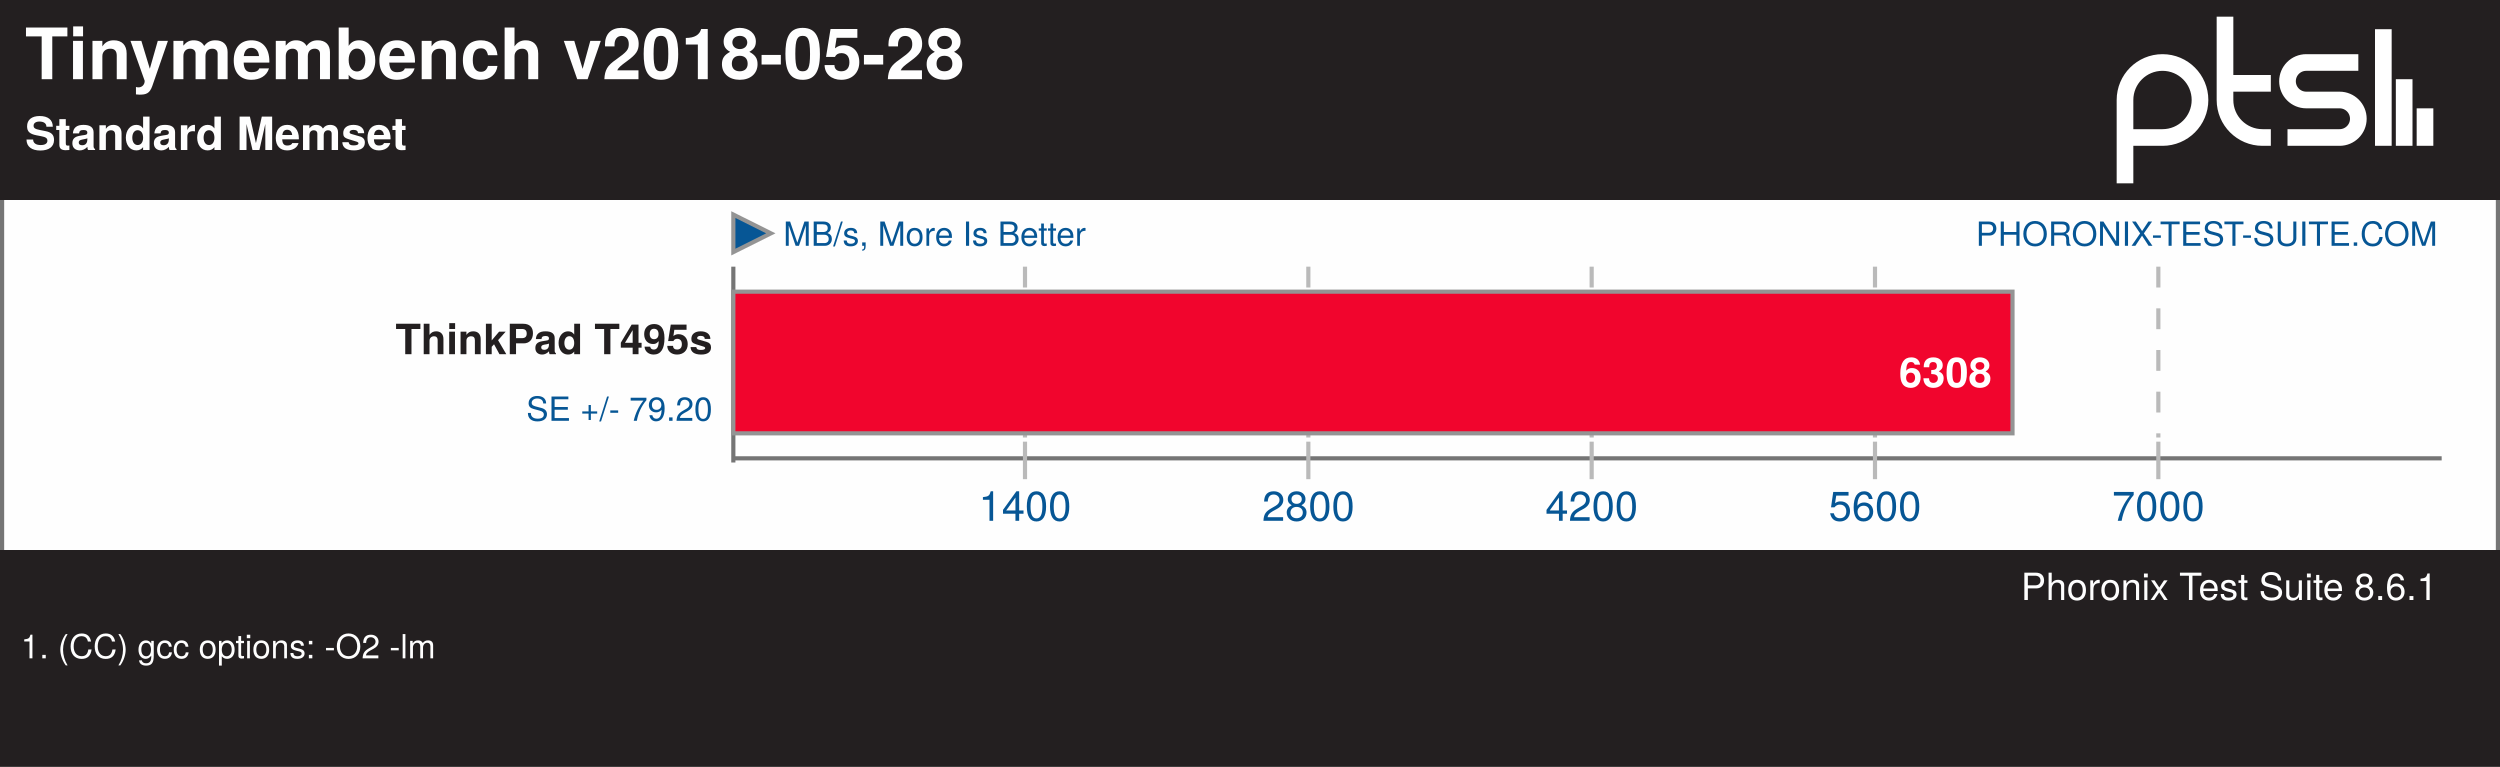
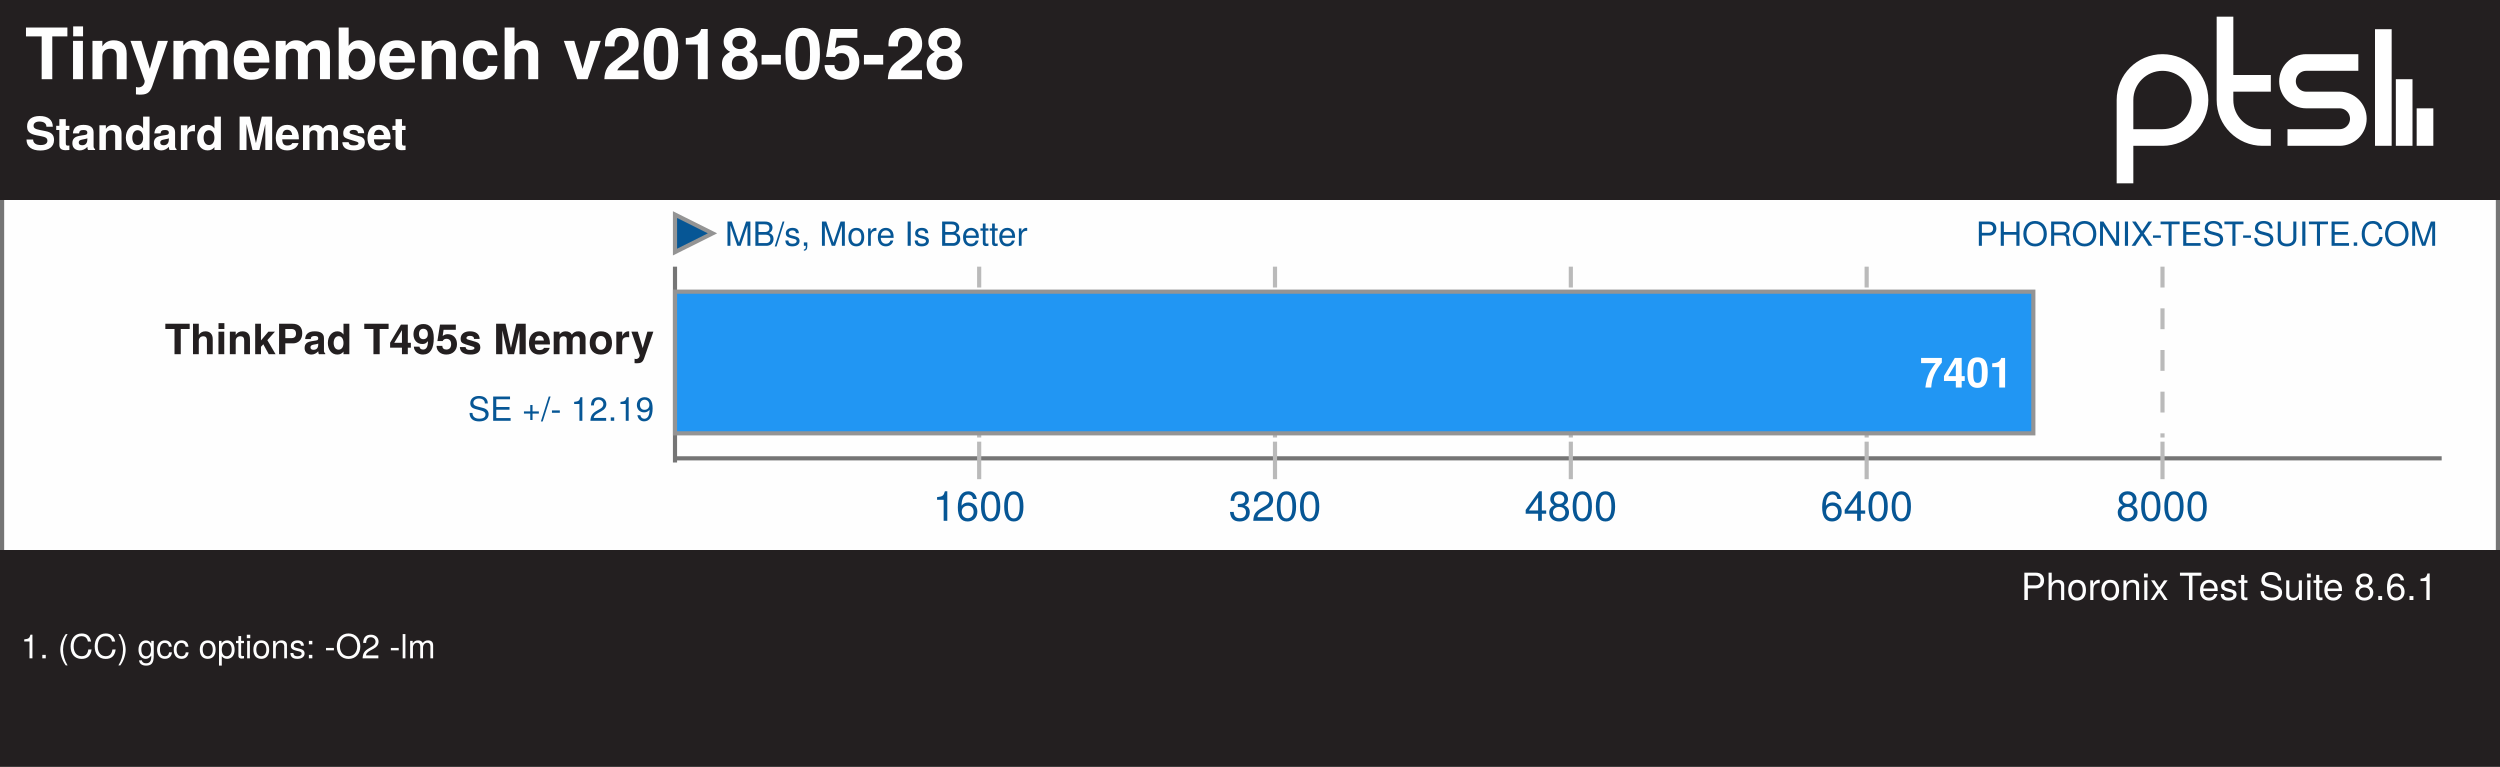
<svg xmlns="http://www.w3.org/2000/svg" xmlns:xlink="http://www.w3.org/1999/xlink" version="1.1" font-family="sans-serif, droid-sans, helvetica, verdana, tahoma" viewbox="0 0 600 184" width="600" height="184" preserveAspectRatio="xMinYMin meet">
  <rect x="0" y="0" width="600" height="184" fill="#FEFEFE" stroke="#757575" stroke-width="2" />
  <g stroke="#757575" stroke-width="1">
-     <line x1="176" y1="64" x2="176" y2="111" />
-     <line x1="176" y1="110" x2="586" y2="110" />
+     <line x1="162" y1="64" x2="162" y2="111" />
+     <line x1="162" y1="110" x2="586" y2="110" />
  </g>
  <a xlink:href="https://www.phoronix-test-suite.com/" xlink:show="new">
    <text x="585" y="59" font-size="8" fill="#065695" text-anchor="end" xlink:show="new">PHORONIX-TEST-SUITE.COM</text>
  </a>
-   <polygon points="185,56 176,60.5 176,51.5" fill="#065695" stroke="#949494" stroke-width="1" />
-   <text x="188" y="59" font-size="8" fill="#065695" text-anchor="start">MB/s, More Is Better</text>
+   <polygon points="171,56 162,60.5 162,51.5" fill="#065695" stroke="#949494" stroke-width="1" />
+   <text x="174" y="59" font-size="8" fill="#065695" text-anchor="start">MB/s, More Is Better</text>
  <rect x="0" y="0" width="600" height="48" fill="#231f20" />
  <a xlink:href="https://openbenchmarking.org/test/pts/tinymembench-1.0.2" xlink:show="new">
    <text x="6" y="19" font-size="17" fill="#FEFEFE" text-anchor="start" xlink:show="new" font-weight="bold">Tinymembench v2018-05-28</text>
  </a>
  <text x="6" y="36" font-size="11" font-weight="bold" fill="#FEFEFE" text-anchor="start">Standard Memset</text>
  <path d="m74 22v9m-5-16v16m-5-28v28m-23-2h12.5c2.485 0 4.5-2.015 4.5-4.5s-2.015-4.5-4.5-4.5h-8c-2.485 0-4.5-2.015-4.5-4.5s2.015-4.5 4.5-4.5h12.5m-21 5h-11m11 13h-2c-4.971 0-9-4.029-9-9v-20m-24 40v-20c0-4.971 4.029-9 9-9 4.971 0 9 4.029 9 9s-4.029 9-9 9h-9" stroke="#ffffff" stroke-width="4" fill="none" transform="translate(508,4)" />
  <g font-size="10" fill="#231f20" font-weight="bold">
-     <text x="171" y="85" text-anchor="end">ThinkPad T495s</text>
+     <text x="157" y="85" text-anchor="end">ThinkPad T495s Memory</text>
  </g>
  <g font-size="10" fill="#065695" text-anchor="middle">
-     <text x="246" y="125">1400</text>
-     <text x="314" y="125">2800</text>
-     <text x="382" y="125">4200</text>
-     <text x="450" y="125">5600</text>
-     <text x="518" y="125">7000</text>
+     <text x="235" y="125">1600</text>
+     <text x="306" y="125">3200</text>
+     <text x="377" y="125">4800</text>
+     <text x="448" y="125">6400</text>
+     <text x="519" y="125">8000</text>
  </g>
  <g stroke="#BABABA" stroke-width="1">
-     <line x1="246" y1="64" x2="246" y2="105" stroke-dasharray="5,5" />
-     <line x1="246" y1="106" x2="246" y2="115" />
-     <line x1="314" y1="64" x2="314" y2="105" stroke-dasharray="5,5" />
-     <line x1="314" y1="106" x2="314" y2="115" />
-     <line x1="382" y1="64" x2="382" y2="105" stroke-dasharray="5,5" />
-     <line x1="382" y1="106" x2="382" y2="115" />
-     <line x1="450" y1="64" x2="450" y2="105" stroke-dasharray="5,5" />
-     <line x1="450" y1="106" x2="450" y2="115" />
-     <line x1="518" y1="64" x2="518" y2="105" stroke-dasharray="5,5" />
-     <line x1="518" y1="106" x2="518" y2="115" />
+     <line x1="235" y1="64" x2="235" y2="105" stroke-dasharray="5,5" />
+     <line x1="235" y1="106" x2="235" y2="115" />
+     <line x1="306" y1="64" x2="306" y2="105" stroke-dasharray="5,5" />
+     <line x1="306" y1="106" x2="306" y2="115" />
+     <line x1="377" y1="64" x2="377" y2="105" stroke-dasharray="5,5" />
+     <line x1="377" y1="106" x2="377" y2="115" />
+     <line x1="448" y1="64" x2="448" y2="105" stroke-dasharray="5,5" />
+     <line x1="448" y1="106" x2="448" y2="115" />
+     <line x1="519" y1="64" x2="519" y2="105" stroke-dasharray="5,5" />
+     <line x1="519" y1="106" x2="519" y2="115" />
  </g>
  <g stroke="#949494" stroke-width="1">
-     <rect x="176" y="70" height="34" width="307" fill="#f1052d" xlink:title="ThinkPad T495s: 6308" />
+     <rect x="162" y="70" height="34" width="326" fill="#2196f3" xlink:title="ThinkPad T495s Memory: 7401" />
  </g>
  <g font-size="8" fill="#065695" text-anchor="end">
-     <text y="101" x="171">SE +/- 79.20</text>
+     <text y="101" x="157">SE +/- 12.19</text>
  </g>
  <g font-size="10" fill="#FFFFFF" font-weight="bold" text-anchor="end">
-     <text x="478" y="93">6308</text>
+     <text x="483" y="93">7401</text>
  </g>
  <rect x="0" y="132" width="600" height="52" fill="#231f20" />
  <a xlink:href="https://www.phoronix-test-suite.com/" xlink:show="new">
    <text x="585" y="144" font-size="9" fill="#FEFEFE" text-anchor="end" xlink:show="new">Phoronix Test Suite 8.6.1</text>
  </a>
  <text x="5" y="158" font-size="8" fill="#FEFEFE" text-anchor="start" xlink:title="-O2 -lm" width="595">1. (CC) gcc options: -O2 -lm</text>
</svg>
